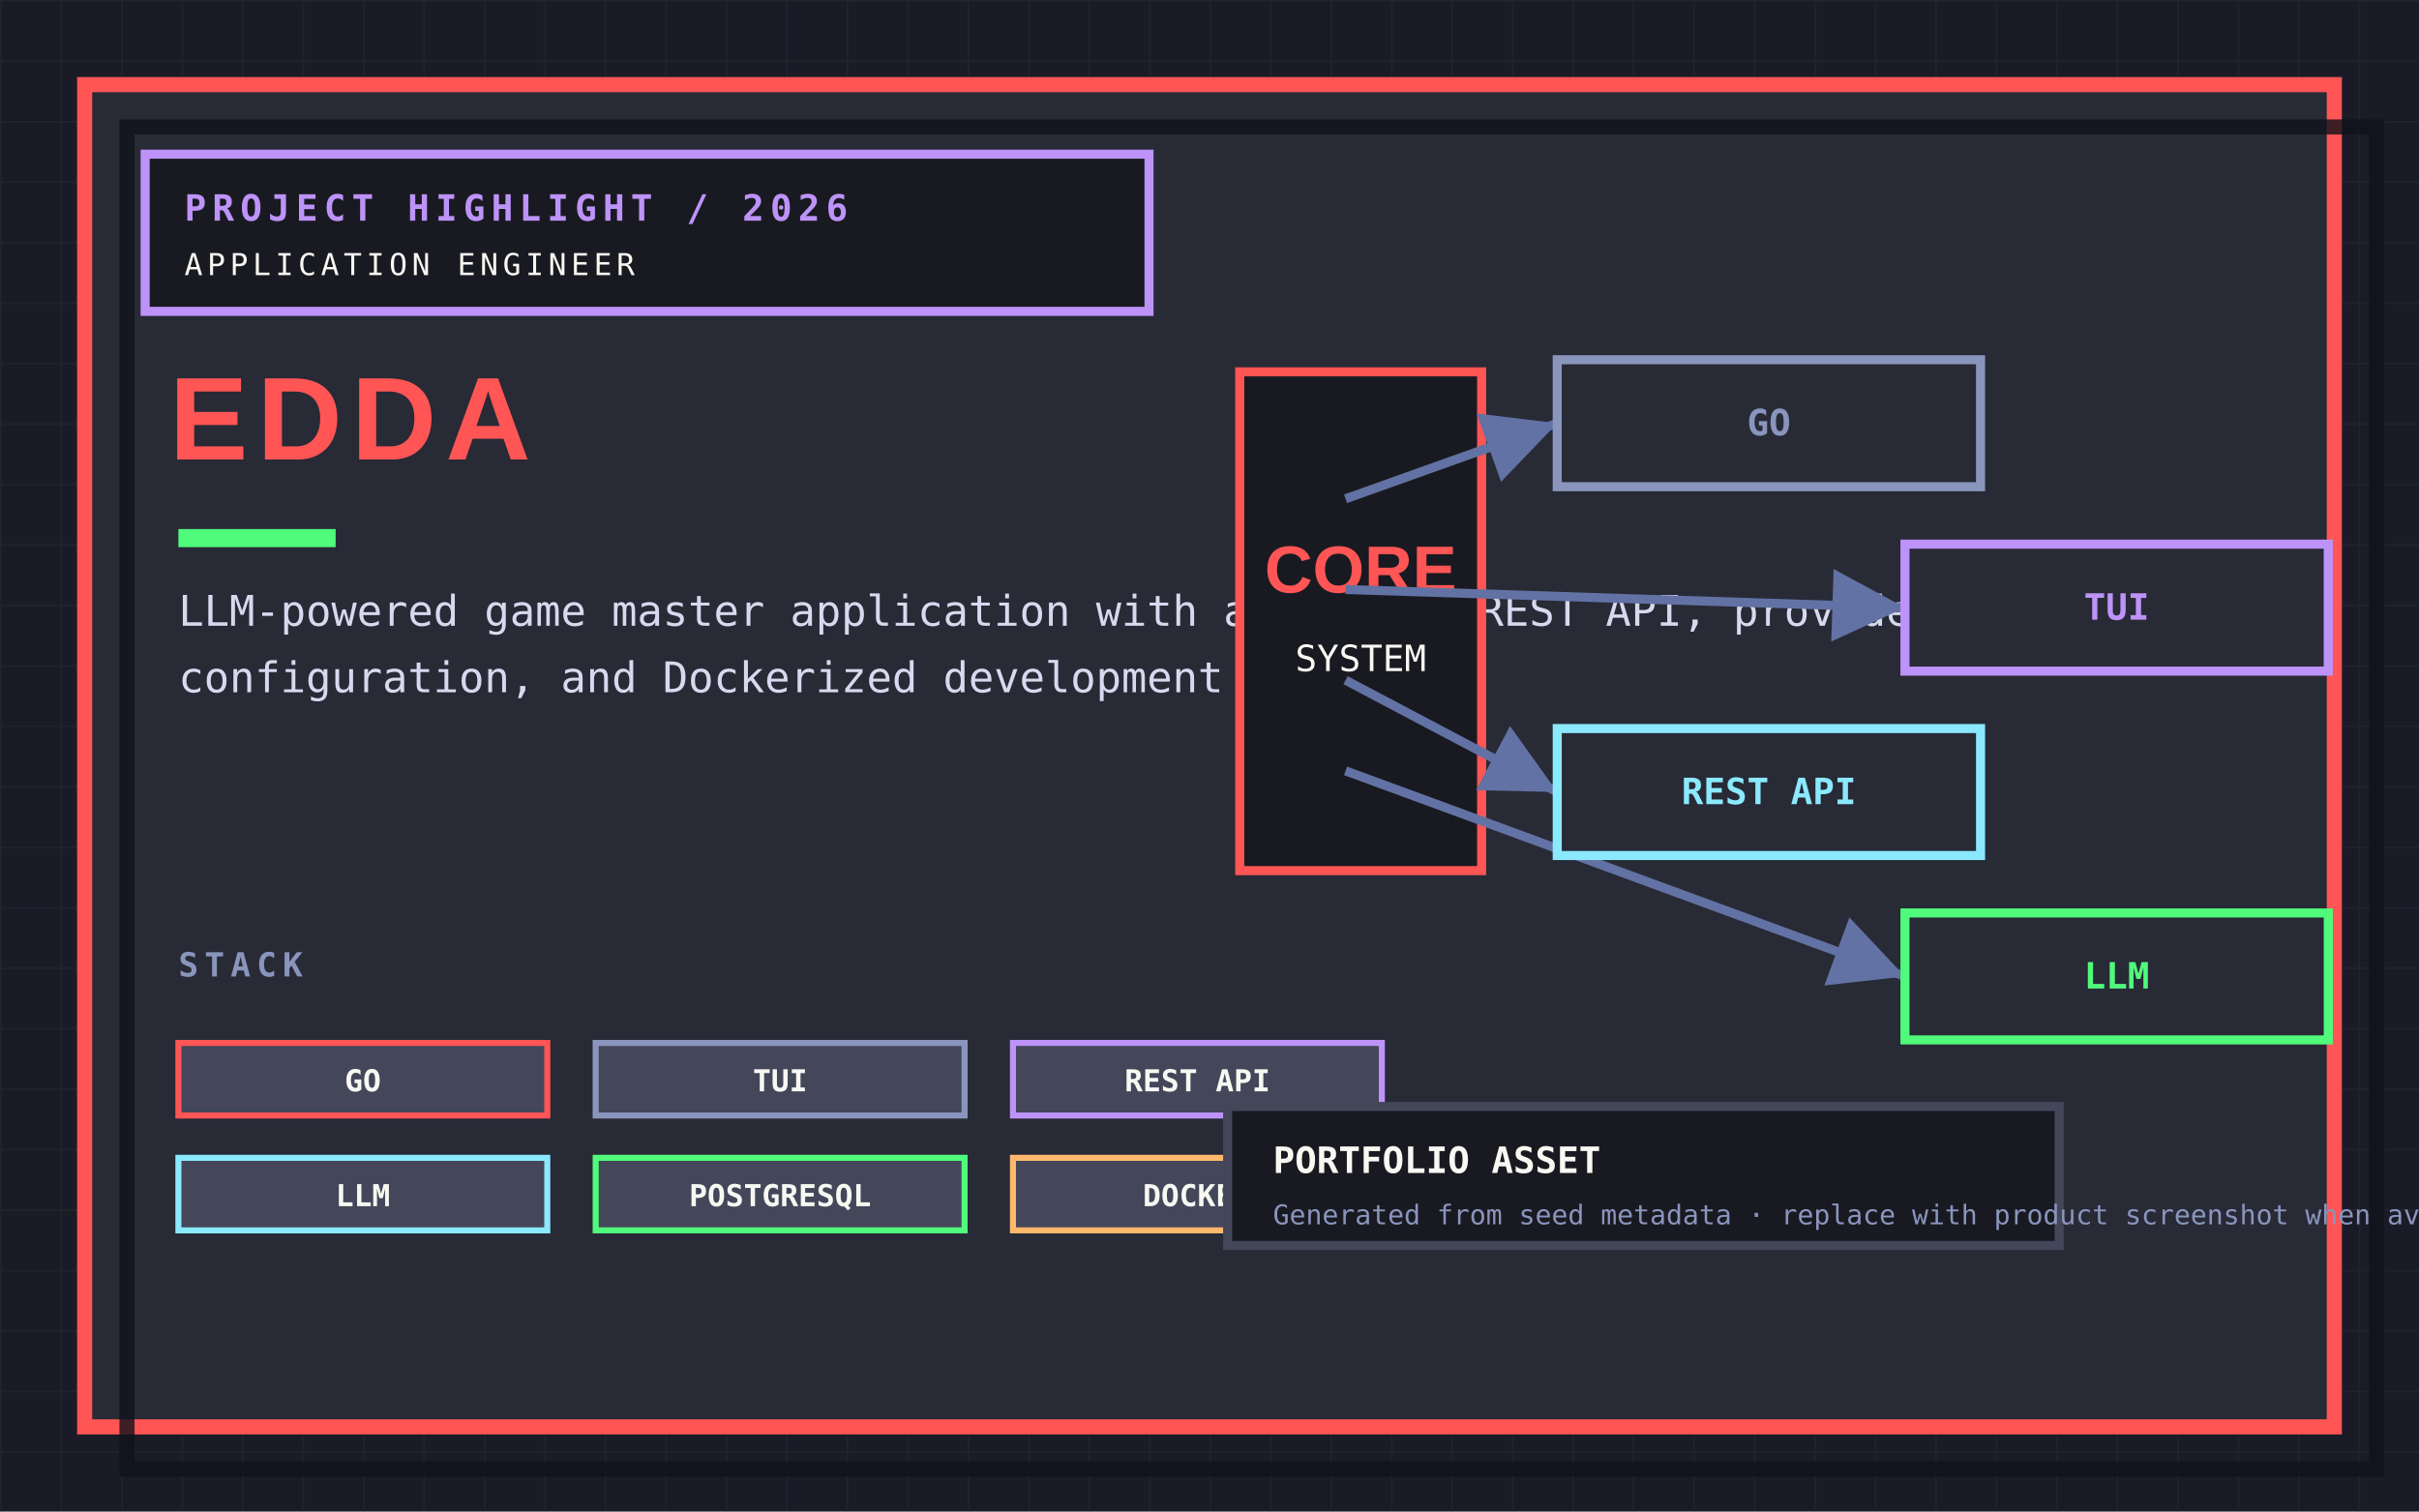
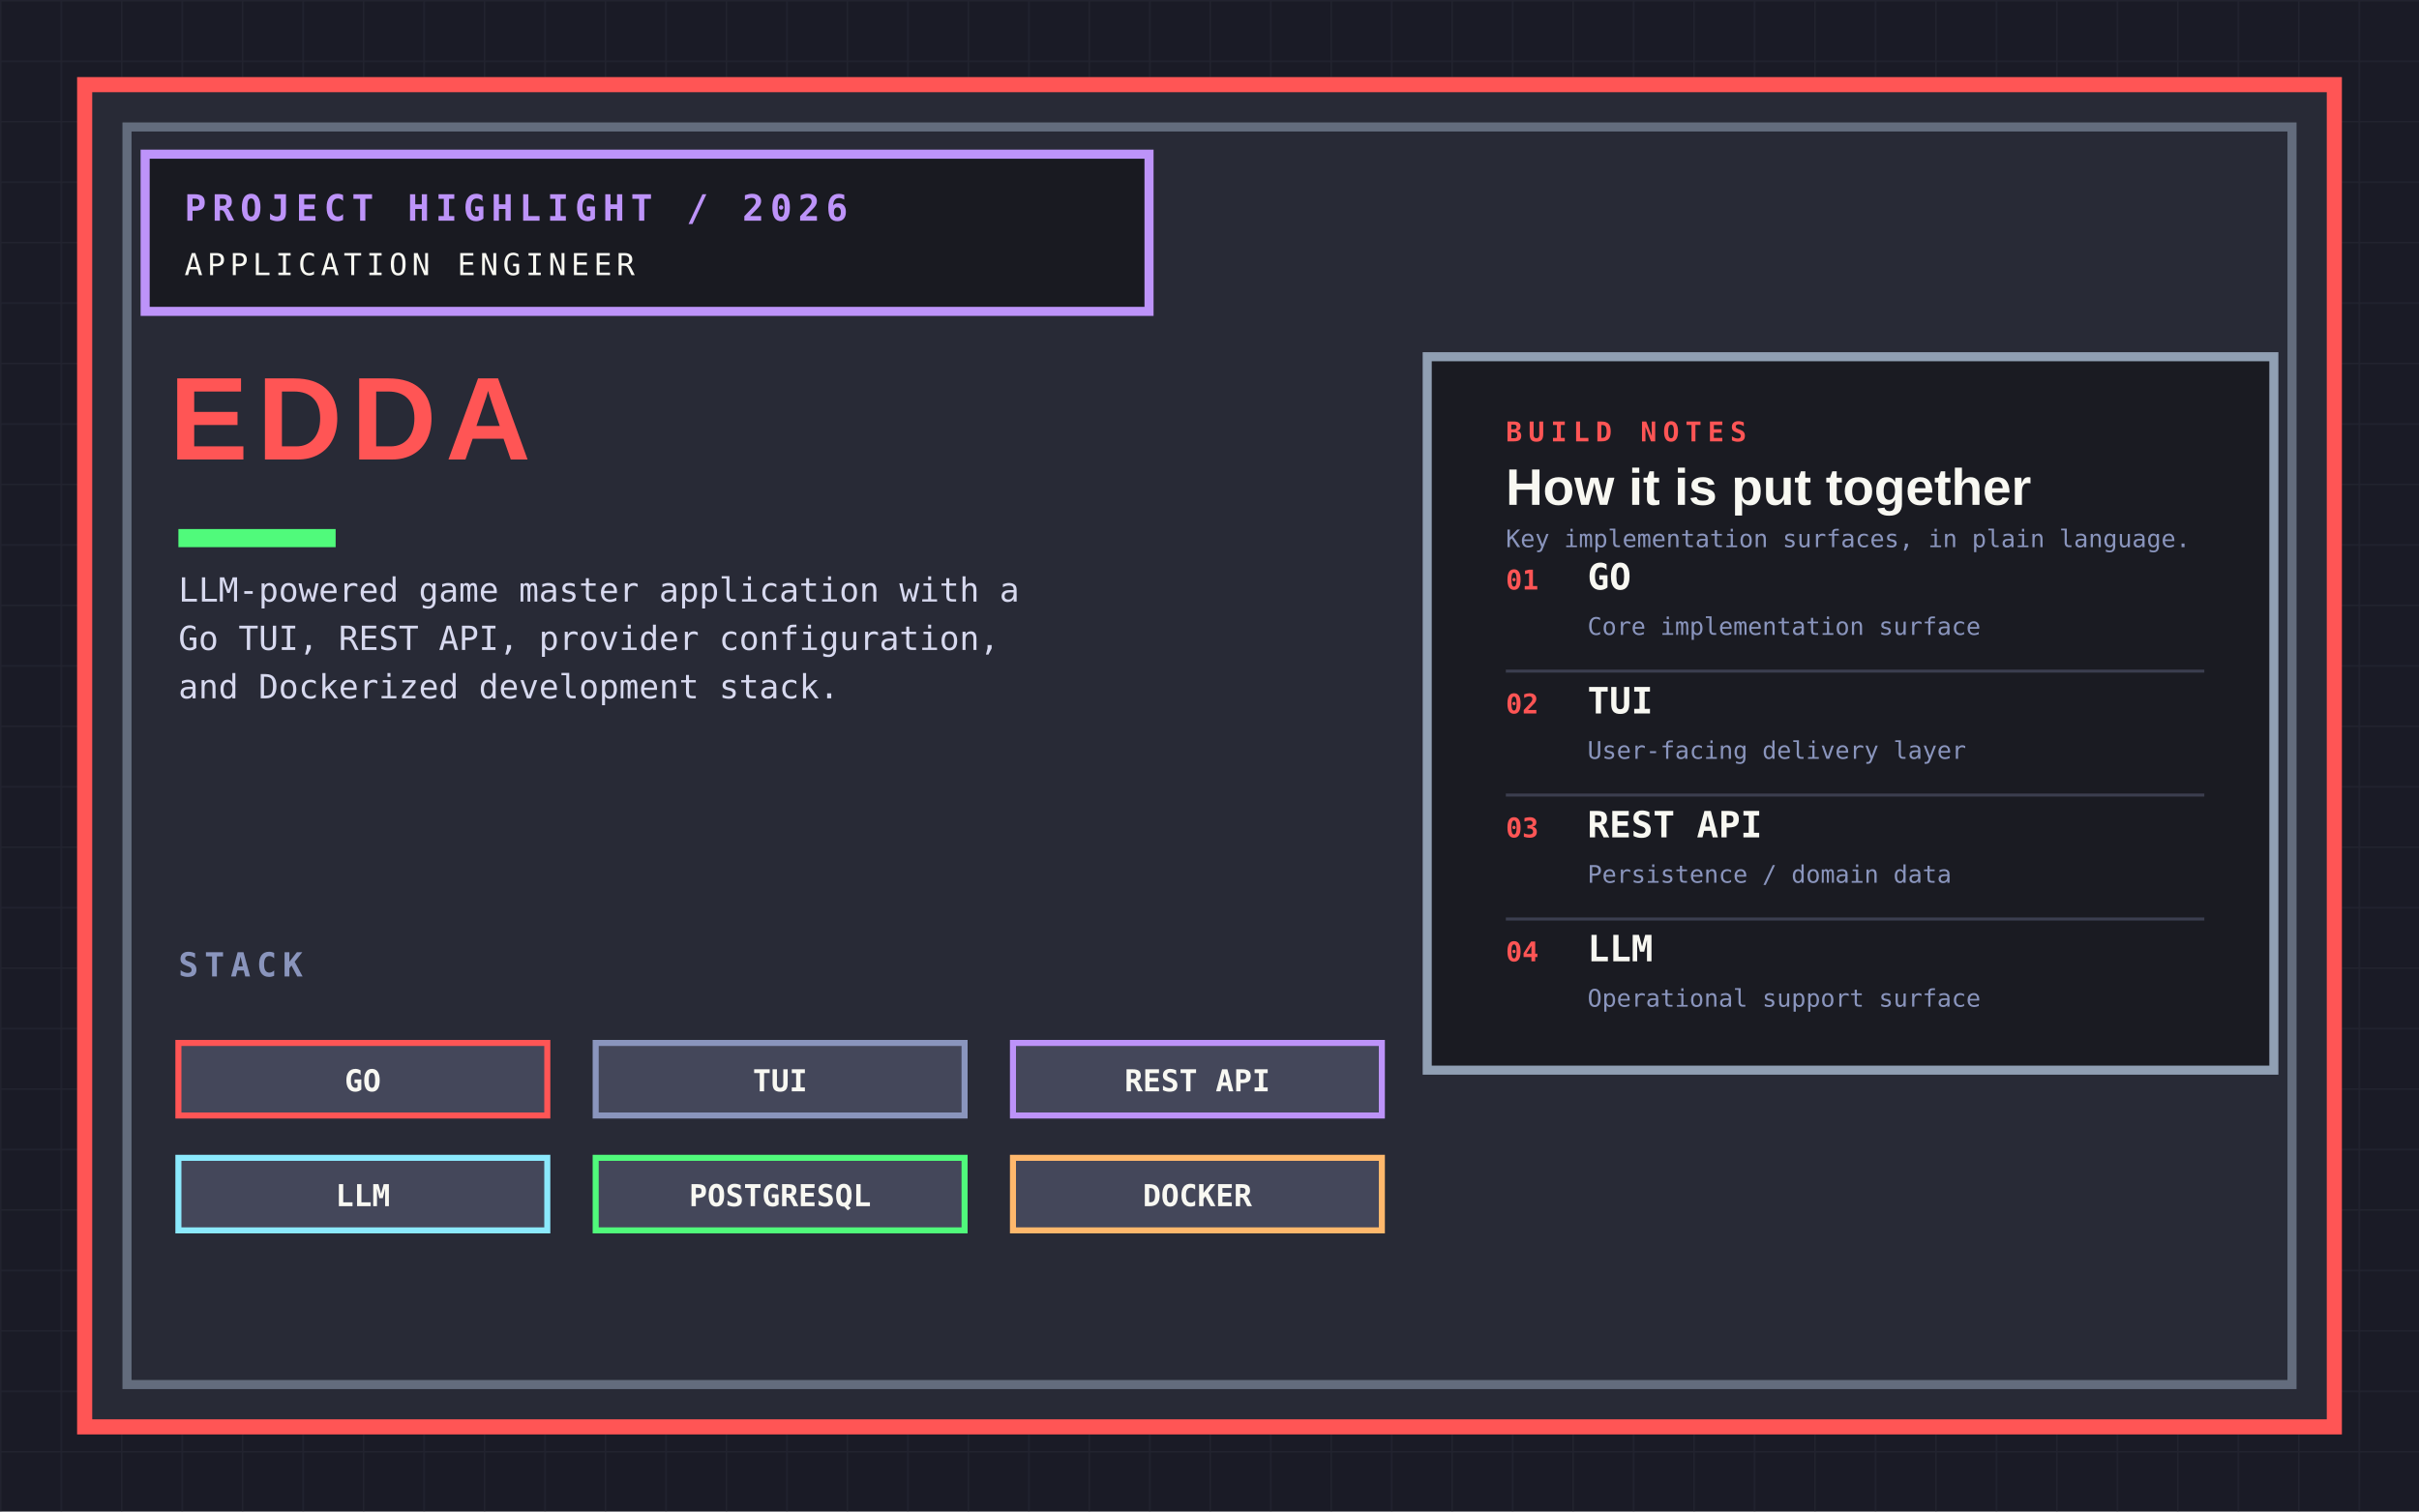
<svg xmlns="http://www.w3.org/2000/svg" viewBox="0 0 1600 1000" role="img" aria-labelledby="title desc">
  <defs>
    <marker id="arrow" markerWidth="12" markerHeight="12" refX="10" refY="6" orient="auto">
      <path d="M2 2 L10 6 L2 10 Z" fill="#6272a4" />
    </marker>
    <pattern id="grid" width="40" height="40" patternUnits="userSpaceOnUse">
      <path d="M40 0H0V40" fill="none" stroke="#282a36" stroke-width="2" opacity="0.55" />
    </pattern>
  </defs>
  <rect width="1600" height="1000" fill="#1a1b26" />
  <rect width="1600" height="1000" fill="url(#grid)" />
  <rect x="56" y="56" width="1488" height="888" fill="#282a36" stroke="#ff5555" stroke-width="10" />
-   <rect x="84" y="84" width="1488" height="888" fill="none" stroke="#0f111a" stroke-width="10" opacity="0.8" />
+   <rect x="84" y="84" width="1432" height="832" fill="none" stroke="#94a3b8" stroke-width="6" opacity="0.55" />
  <rect x="96" y="102" width="664" height="104" fill="#191a21" stroke="#bd93f9" stroke-width="6" />
  <text x="122" y="146" fill="#bd93f9" font-family="JetBrains Mono, monospace" font-size="24" font-weight="700" letter-spacing="4">PROJECT HIGHLIGHT / 2026</text>
  <text x="122" y="182" fill="#f8f8f2" font-family="JetBrains Mono, monospace" font-size="20" letter-spacing="3">APPLICATION ENGINEER</text>
  <text x="112" y="304" fill="#ff5555" font-family="Space Grotesk, Arial, sans-serif" font-size="78" font-weight="800" letter-spacing="6">EDDA</text>
  <rect x="118" y="350" width="104" height="12" fill="#50fa7b" />
-   <text x="118" y="414" fill="#d7d9ef" font-family="JetBrains Mono, monospace" font-size="28">LLM-powered game master application with a Go TUI, REST API, provider</text>
-   <text x="118" y="458" fill="#d7d9ef" font-family="JetBrains Mono, monospace" font-size="28">configuration, and Dockerized development stack.</text>
+   <text x="118" y="398" fill="#d7d9ef" font-family="JetBrains Mono, monospace" font-size="22">LLM-powered game master application with a</text>
+   <text x="118" y="430" fill="#d7d9ef" font-family="JetBrains Mono, monospace" font-size="22">Go TUI, REST API, provider configuration,</text>
+   <text x="118" y="462" fill="#d7d9ef" font-family="JetBrains Mono, monospace" font-size="22">and Dockerized development stack.</text>
  <text x="118" y="646" fill="#8a95bd" font-family="JetBrains Mono, monospace" font-size="22" font-weight="700" letter-spacing="4">STACK</text>
  <rect x="118" y="690" width="244" height="48" fill="#44475a" stroke="#ff5555" stroke-width="4" />
  <text x="240" y="722" text-anchor="middle" fill="#f8f8f2" font-family="JetBrains Mono, monospace" font-size="20" font-weight="700">GO</text>
  <rect x="394" y="690" width="244" height="48" fill="#44475a" stroke="#8a95bd" stroke-width="4" />
  <text x="516" y="722" text-anchor="middle" fill="#f8f8f2" font-family="JetBrains Mono, monospace" font-size="20" font-weight="700">TUI</text>
  <rect x="670" y="690" width="244" height="48" fill="#44475a" stroke="#bd93f9" stroke-width="4" />
  <text x="792" y="722" text-anchor="middle" fill="#f8f8f2" font-family="JetBrains Mono, monospace" font-size="20" font-weight="700">REST API</text>
  <rect x="118" y="766" width="244" height="48" fill="#44475a" stroke="#8be9fd" stroke-width="4" />
  <text x="240" y="798" text-anchor="middle" fill="#f8f8f2" font-family="JetBrains Mono, monospace" font-size="20" font-weight="700">LLM</text>
  <rect x="394" y="766" width="244" height="48" fill="#44475a" stroke="#50fa7b" stroke-width="4" />
  <text x="516" y="798" text-anchor="middle" fill="#f8f8f2" font-family="JetBrains Mono, monospace" font-size="20" font-weight="700">POSTGRESQL</text>
  <rect x="670" y="766" width="244" height="48" fill="#44475a" stroke="#ffb86c" stroke-width="4" />
  <text x="792" y="798" text-anchor="middle" fill="#f8f8f2" font-family="JetBrains Mono, monospace" font-size="20" font-weight="700">DOCKER</text>
-   <rect x="820" y="246" width="160" height="330" fill="#191a21" stroke="#ff5555" stroke-width="6" />
-   <text x="900" y="392" text-anchor="middle" fill="#ff5555" font-family="Space Grotesk, Arial, sans-serif" font-size="44" font-weight="800">CORE</text>
-   <text x="900" y="444" text-anchor="middle" fill="#f8f8f2" font-family="JetBrains Mono, monospace" font-size="24">SYSTEM</text>
-   <path d="M890 330 L1030 280" stroke="#6272a4" stroke-width="6" fill="none" marker-end="url(#arrow)" />
-   <path d="M890 390 L1260 402" stroke="#6272a4" stroke-width="6" fill="none" marker-end="url(#arrow)" />
-   <path d="M890 450 L1030 524" stroke="#6272a4" stroke-width="6" fill="none" marker-end="url(#arrow)" />
-   <path d="M890 510 L1260 646" stroke="#6272a4" stroke-width="6" fill="none" marker-end="url(#arrow)" />
-   <rect x="1030" y="238" width="280" height="84" fill="#282a36" stroke="#8a95bd" stroke-width="6" />
-   <text x="1170" y="288" text-anchor="middle" fill="#8a95bd" font-family="JetBrains Mono, monospace" font-size="24" font-weight="700">GO</text>
-   <rect x="1260" y="360" width="280" height="84" fill="#282a36" stroke="#bd93f9" stroke-width="6" />
-   <text x="1400" y="410" text-anchor="middle" fill="#bd93f9" font-family="JetBrains Mono, monospace" font-size="24" font-weight="700">TUI</text>
-   <rect x="1030" y="482" width="280" height="84" fill="#282a36" stroke="#8be9fd" stroke-width="6" />
-   <text x="1170" y="532" text-anchor="middle" fill="#8be9fd" font-family="JetBrains Mono, monospace" font-size="24" font-weight="700">REST API</text>
-   <rect x="1260" y="604" width="280" height="84" fill="#282a36" stroke="#50fa7b" stroke-width="6" />
-   <text x="1400" y="654" text-anchor="middle" fill="#50fa7b" font-family="JetBrains Mono, monospace" font-size="24" font-weight="700">LLM</text>
-   <rect x="812" y="732" width="550" height="92" fill="#191a21" stroke="#44475a" stroke-width="6" />
-   <text x="842" y="776" fill="#f8f8f2" font-family="JetBrains Mono, monospace" font-size="24" font-weight="700">PORTFOLIO ASSET</text>
-   <text x="842" y="810" fill="#8a95bd" font-family="JetBrains Mono, monospace" font-size="18">Generated from seed metadata · replace with product screenshot when available</text>
+   <rect x="944" y="236" width="560" height="472" fill="#191a21" stroke="#94a3b8" stroke-width="6" opacity="0.96" />
+   <text x="996" y="292" fill="#ff5555" font-family="JetBrains Mono, monospace" font-size="18" font-weight="700" letter-spacing="4">BUILD NOTES</text>
+   <text x="996" y="334" fill="#f8f8f2" font-family="Space Grotesk, Arial, sans-serif" font-size="34" font-weight="800">How it is put together</text>
+   <text x="996" y="362" fill="#8a95bd" font-family="JetBrains Mono, monospace" font-size="16">Key implementation surfaces, in plain language.</text>
+   <text x="996" y="390" fill="#ff5555" font-family="JetBrains Mono, monospace" font-size="18" font-weight="700">01</text>
+   <text x="1050" y="390" fill="#f8f8f2" font-family="JetBrains Mono, monospace" font-size="24" font-weight="700">GO</text>
+   <text x="1050" y="420" fill="#8a95bd" font-family="JetBrains Mono, monospace" font-size="16">Core implementation surface</text>
+   <line x1="996" y1="444" x2="1458" y2="444" stroke="#44475a" stroke-width="2" opacity="0.8" />
+   <text x="996" y="472" fill="#ff5555" font-family="JetBrains Mono, monospace" font-size="18" font-weight="700">02</text>
+   <text x="1050" y="472" fill="#f8f8f2" font-family="JetBrains Mono, monospace" font-size="24" font-weight="700">TUI</text>
+   <text x="1050" y="502" fill="#8a95bd" font-family="JetBrains Mono, monospace" font-size="16">User-facing delivery layer</text>
+   <line x1="996" y1="526" x2="1458" y2="526" stroke="#44475a" stroke-width="2" opacity="0.8" />
+   <text x="996" y="554" fill="#ff5555" font-family="JetBrains Mono, monospace" font-size="18" font-weight="700">03</text>
+   <text x="1050" y="554" fill="#f8f8f2" font-family="JetBrains Mono, monospace" font-size="24" font-weight="700">REST API</text>
+   <text x="1050" y="584" fill="#8a95bd" font-family="JetBrains Mono, monospace" font-size="16">Persistence / domain data</text>
+   <line x1="996" y1="608" x2="1458" y2="608" stroke="#44475a" stroke-width="2" opacity="0.8" />
+   <text x="996" y="636" fill="#ff5555" font-family="JetBrains Mono, monospace" font-size="18" font-weight="700">04</text>
+   <text x="1050" y="636" fill="#f8f8f2" font-family="JetBrains Mono, monospace" font-size="24" font-weight="700">LLM</text>
+   <text x="1050" y="666" fill="#8a95bd" font-family="JetBrains Mono, monospace" font-size="16">Operational support surface</text>
</svg>
